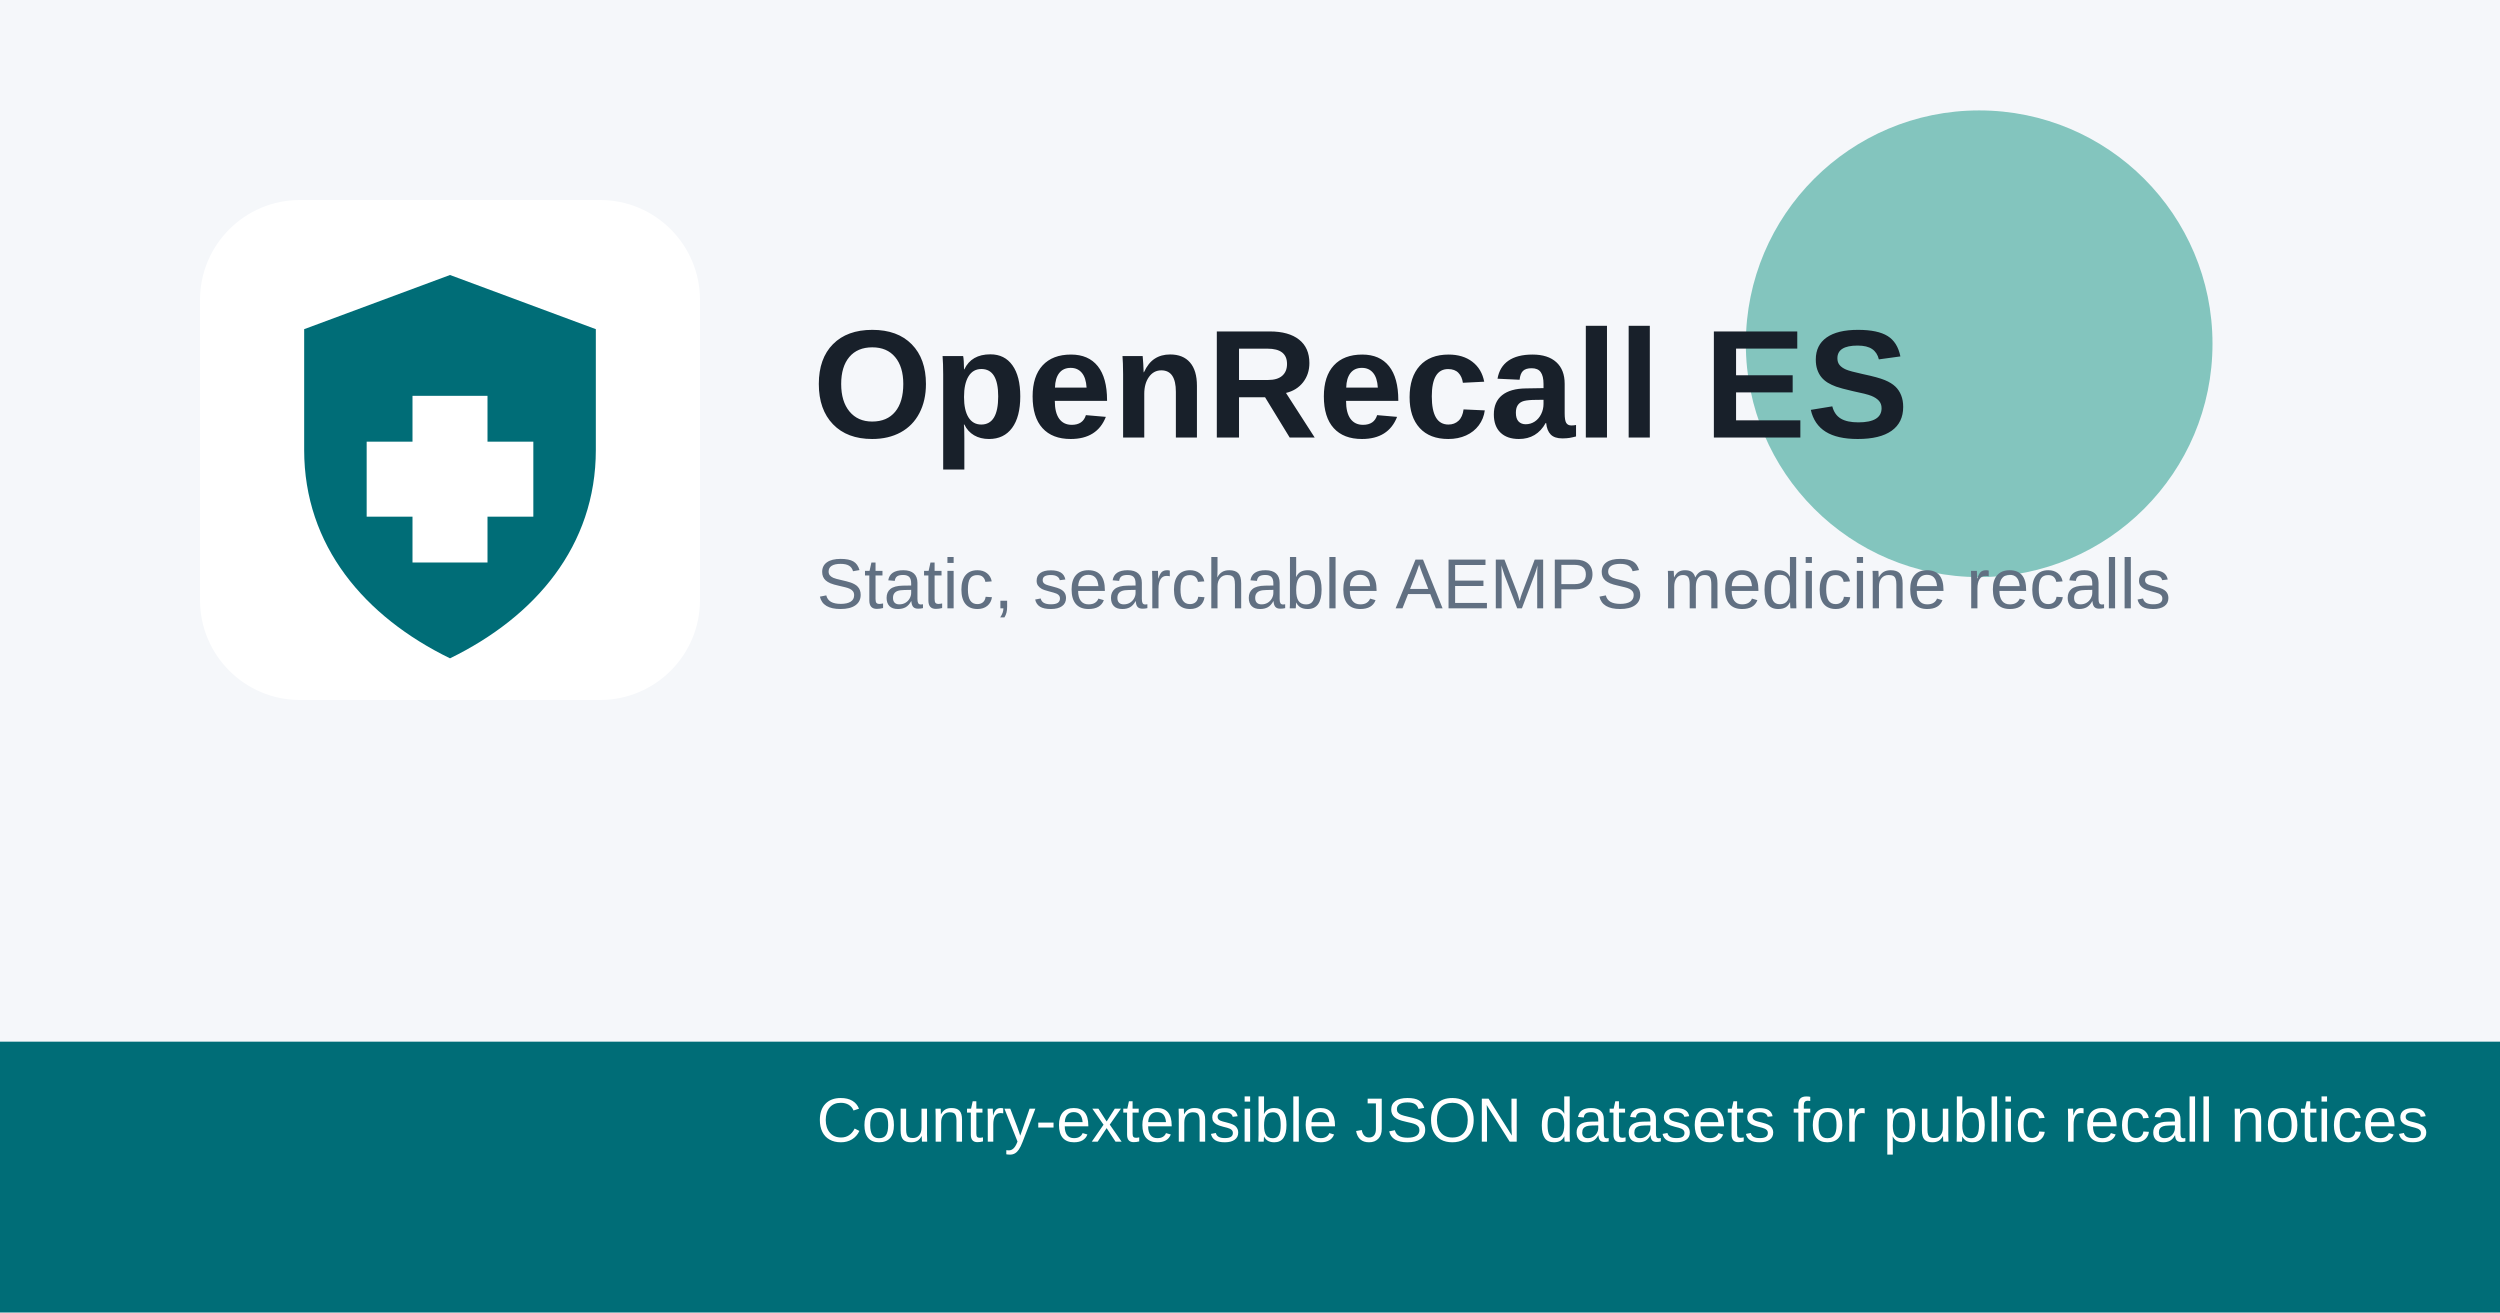
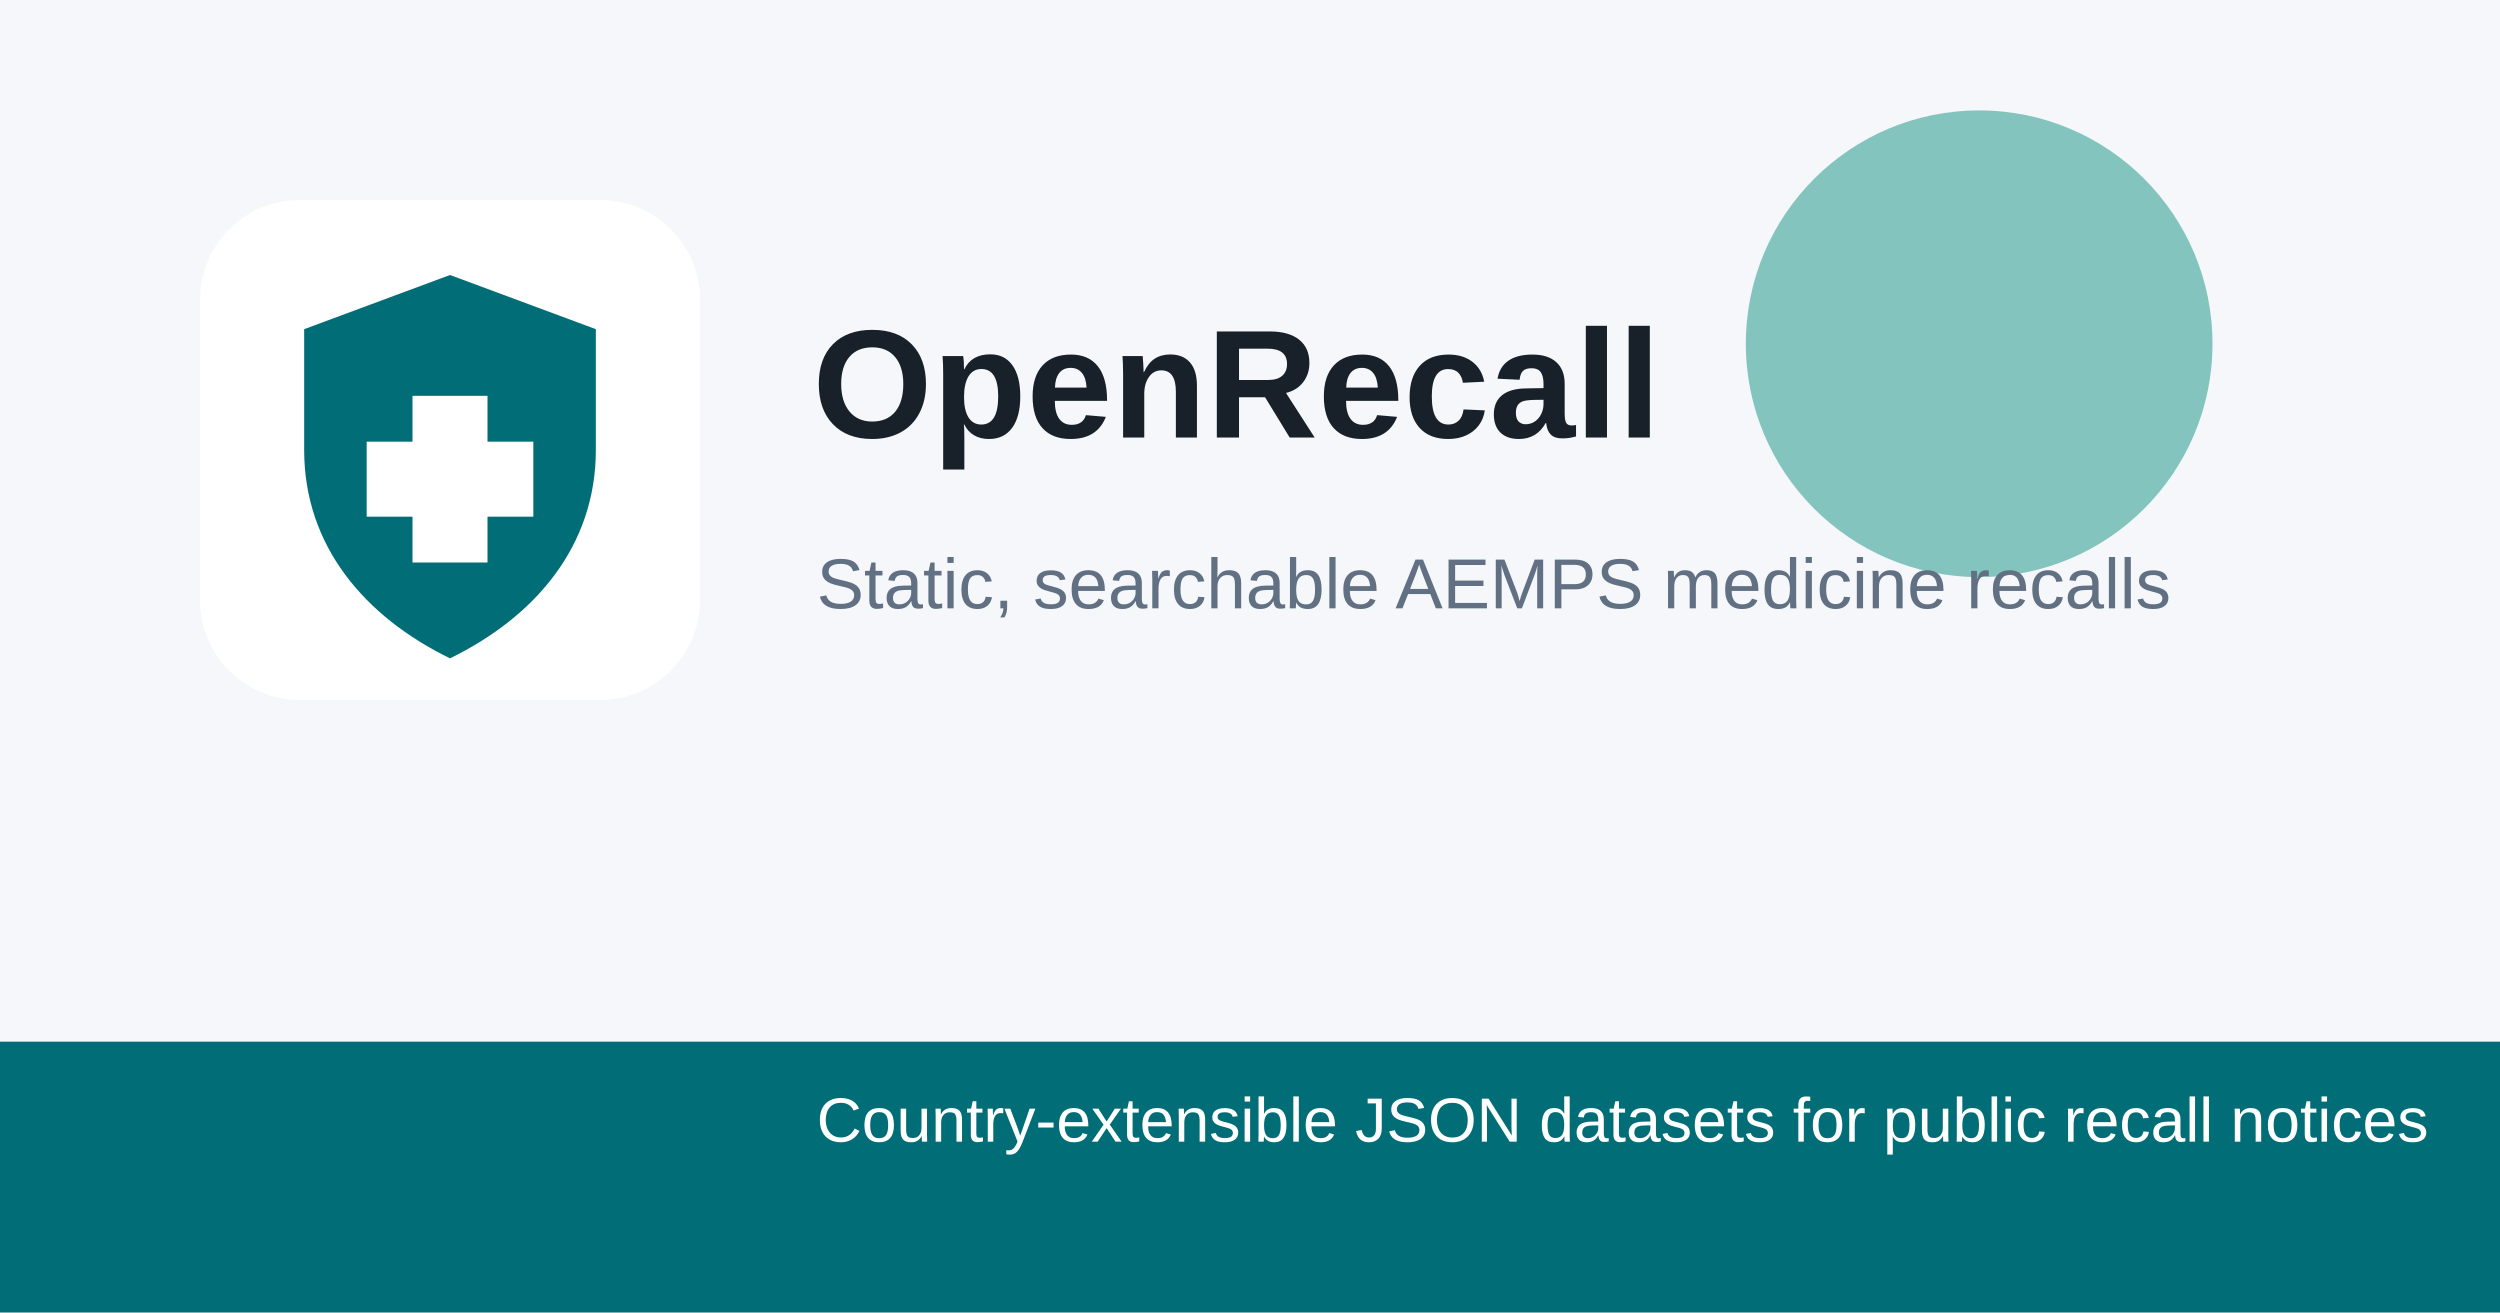
<svg xmlns="http://www.w3.org/2000/svg" viewBox="0 0 1200 630">
  <rect width="1200" height="630" fill="#f5f7fa" />
  <path d="M0 500h1200v130H0z" fill="#006d77" />
  <circle cx="950" cy="165" r="112" fill="#83c5be" />
  <rect x="96" y="96" width="240" height="240" rx="48" fill="#ffffff" />
  <path d="M216 132 286 158v58c0 46-29 80-70 100-41-20-70-54-70-100v-58l70-26Z" fill="#006d77" />
  <path d="M198 190h36v22h22v36h-22v22h-36v-22h-22v-36h22v-22Z" fill="#ffffff" />
-   <text x="390" y="210" font-family="Arial, Helvetica, sans-serif" font-size="74" font-weight="700" fill="#18202a">OpenRecall ES</text>
+   <text x="390" y="210" font-family="Arial, Helvetica, sans-serif" font-size="74" font-weight="700" fill="#18202a">OpenRecall</text>
  <text x="392" y="292" font-family="Arial, Helvetica, sans-serif" font-size="34" fill="#617082">Static, searchable AEMPS medicine recalls</text>
  <text x="392" y="548" font-family="Arial, Helvetica, sans-serif" font-size="30" fill="#ffffff">Country-extensible JSON datasets for public recall notices</text>
</svg>
